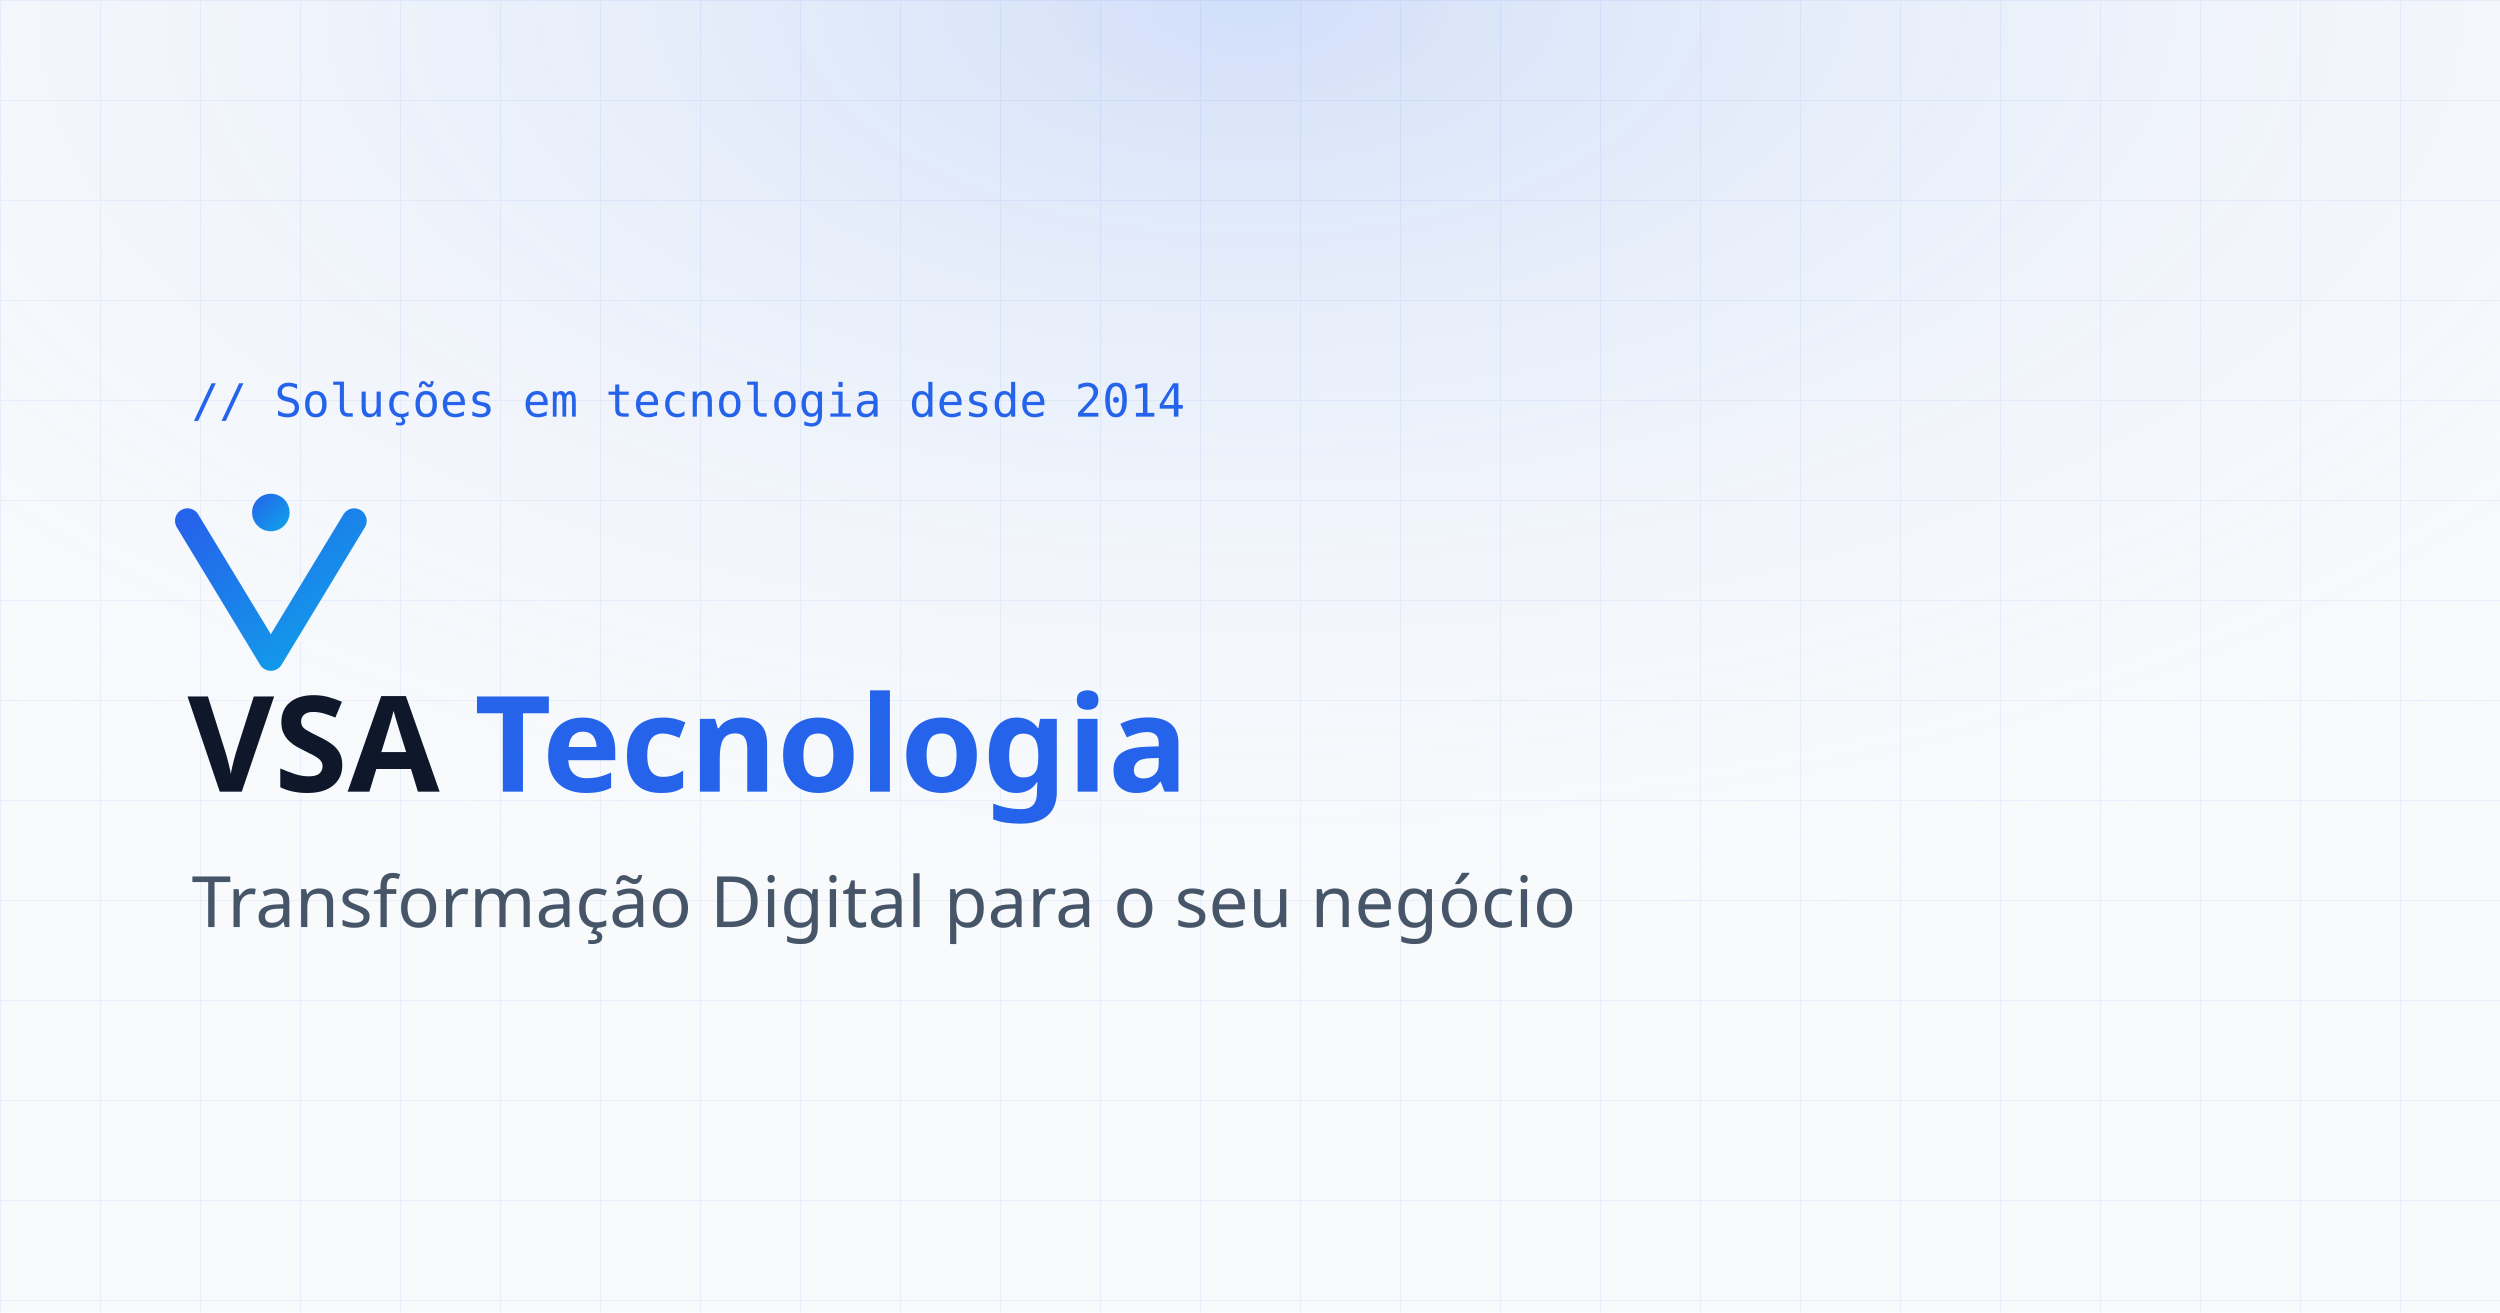
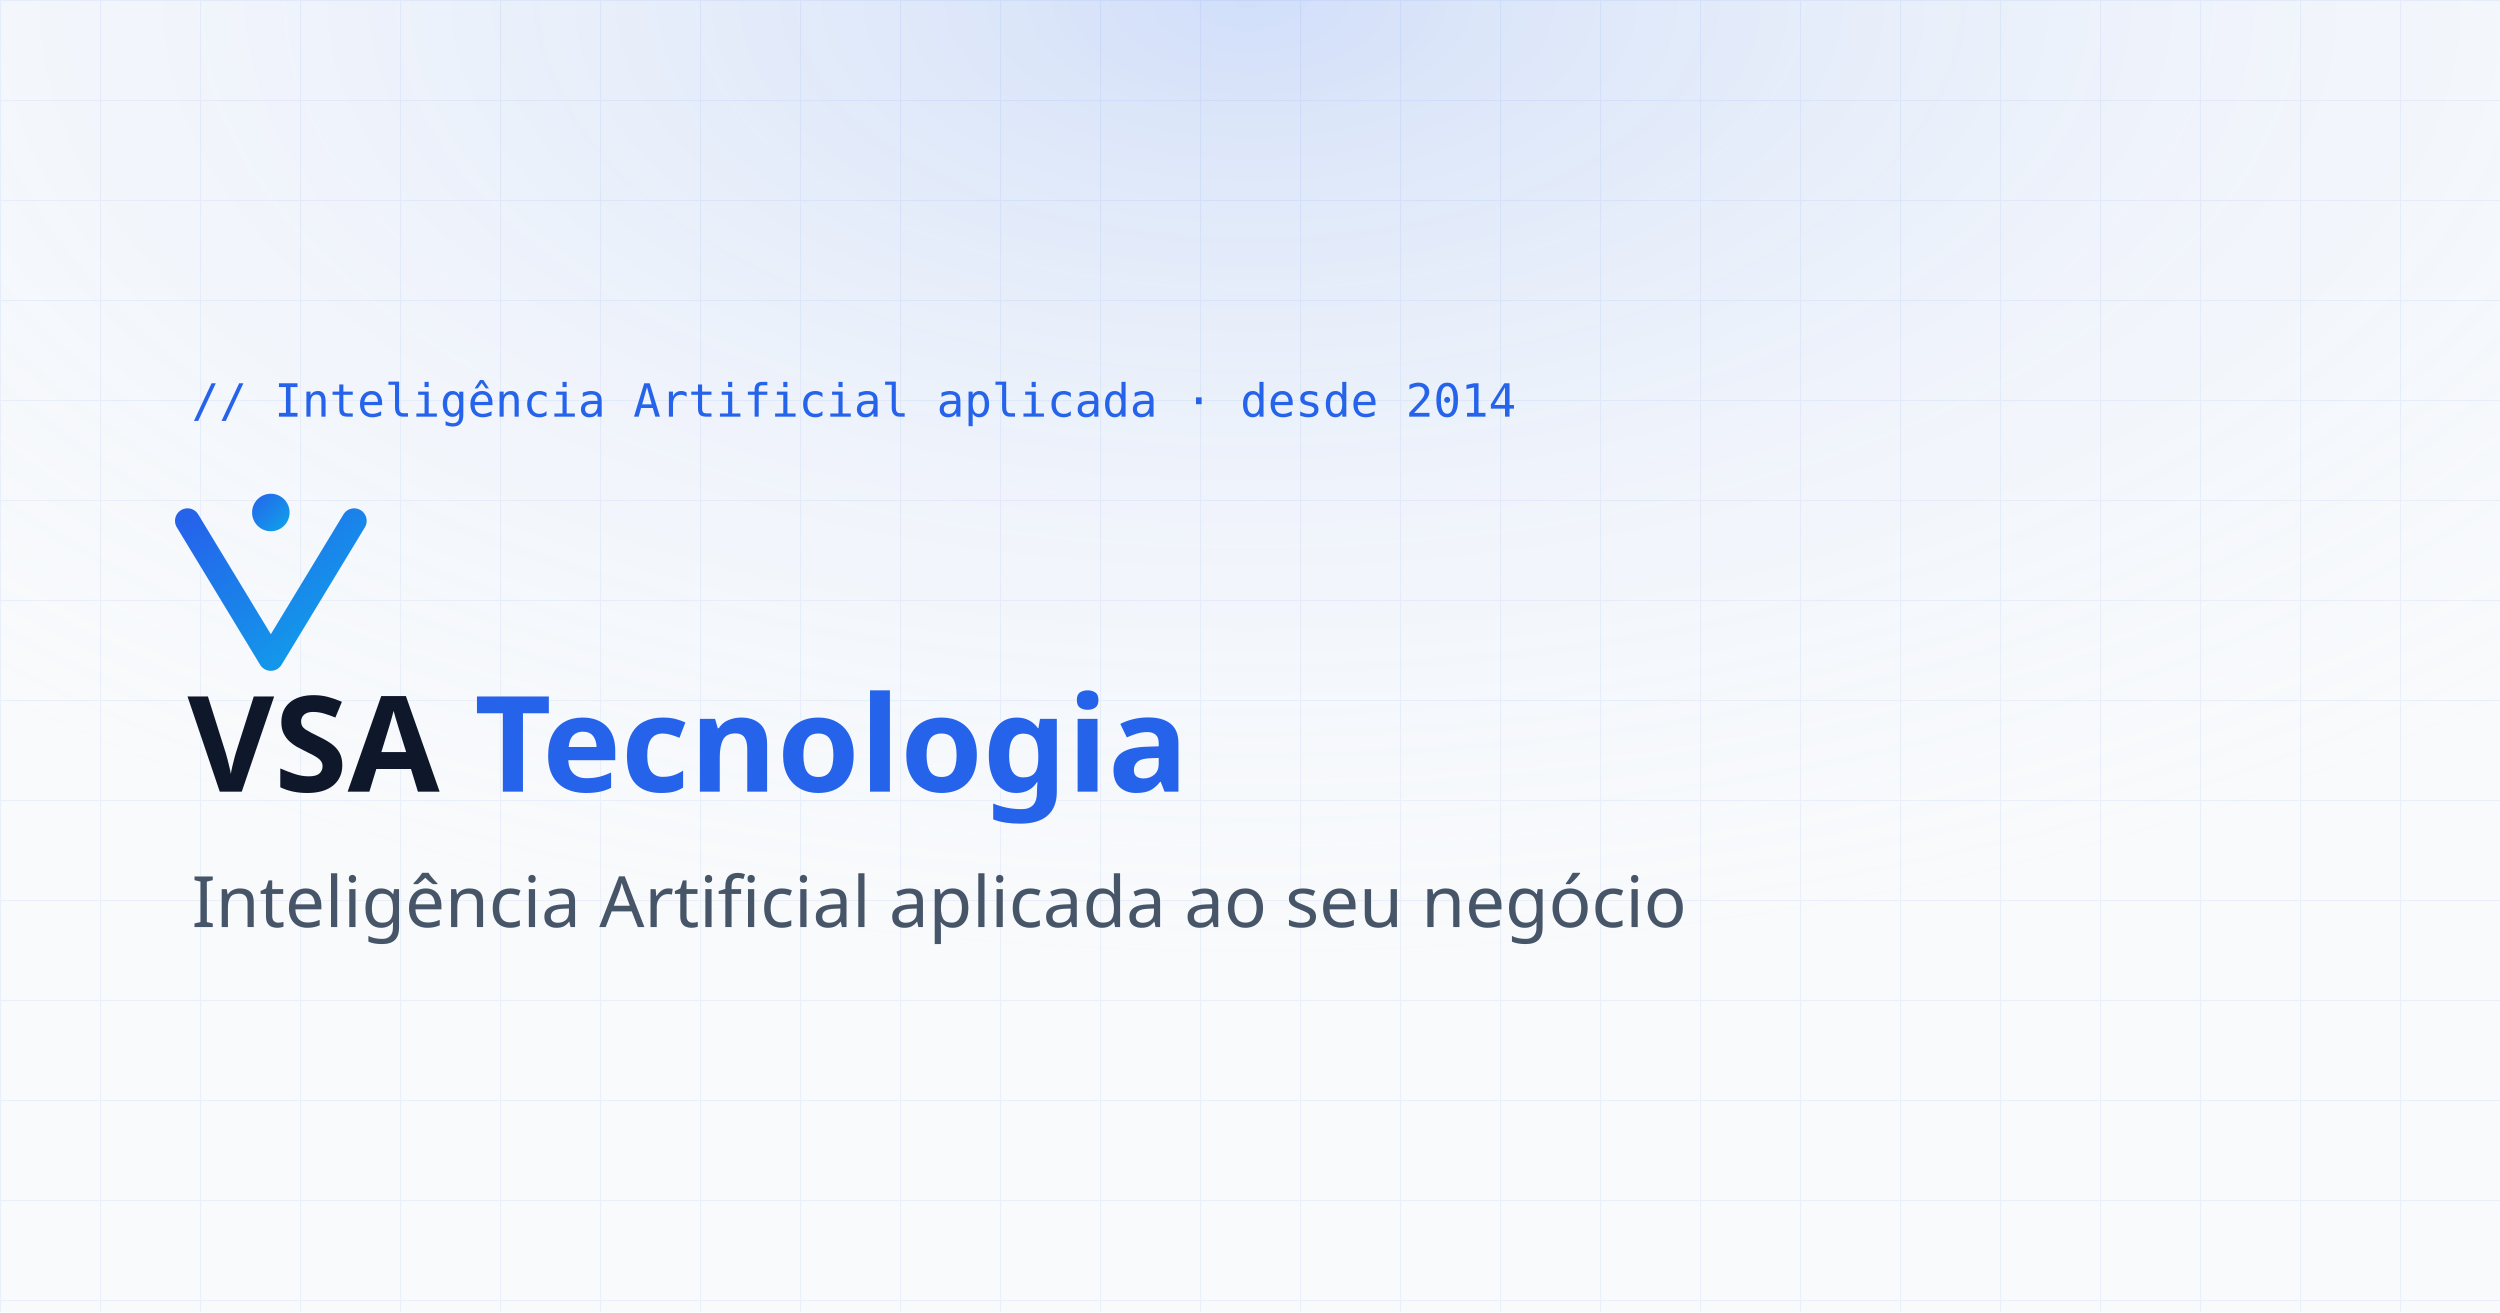
<svg xmlns="http://www.w3.org/2000/svg" viewBox="0 0 1200 630">
  <defs>
    <linearGradient id="g" x1="0" y1="0" x2="1" y2="1">
      <stop offset="0" stop-color="#2563EB" />
      <stop offset="1" stop-color="#0EA5E9" />
    </linearGradient>
    <radialGradient id="glow" cx="50%" cy="0%" r="75%">
      <stop offset="0" stop-color="#2563EB" stop-opacity="0.18" />
      <stop offset="1" stop-color="#F8FAFC" stop-opacity="0" />
    </radialGradient>
    <pattern id="grid" width="48" height="48" patternUnits="userSpaceOnUse">
      <path d="M48 0H0V48" fill="none" stroke="#2563EB" stroke-opacity="0.07" stroke-width="1" />
    </pattern>
  </defs>
  <rect width="1200" height="630" fill="#F8FAFC" />
  <rect width="1200" height="630" fill="url(#grid)" />
  <rect width="1200" height="630" fill="url(#glow)" />
  <g transform="translate(90 250)">
    <path d="M0 0 L40 66 L80 0" fill="none" stroke="url(#g)" stroke-width="12" stroke-linecap="round" stroke-linejoin="round" />
    <circle cx="40" cy="-4" r="9" fill="url(#g)" />
  </g>
-   <text x="92" y="200" font-family="monospace" font-size="22" fill="#2563EB">// Soluções em tecnologia desde 2014</text>
+   <text x="92" y="200" font-family="monospace" font-size="22" fill="#2563EB">// Inteligência Artificial aplicada · desde 2014</text>
  <text x="90" y="380" font-family="Sora, sans-serif" font-size="64" font-weight="800" fill="#0F172A">VSA <tspan fill="#2563EB">Tecnologia</tspan>
  </text>
-   <text x="92" y="445" font-family="Manrope, sans-serif" font-size="34" fill="#475569">Transformação Digital para o seu negócio</text>
+   <text x="92" y="445" font-family="Manrope, sans-serif" font-size="34" fill="#475569">Inteligência Artificial aplicada ao seu negócio</text>
</svg>
